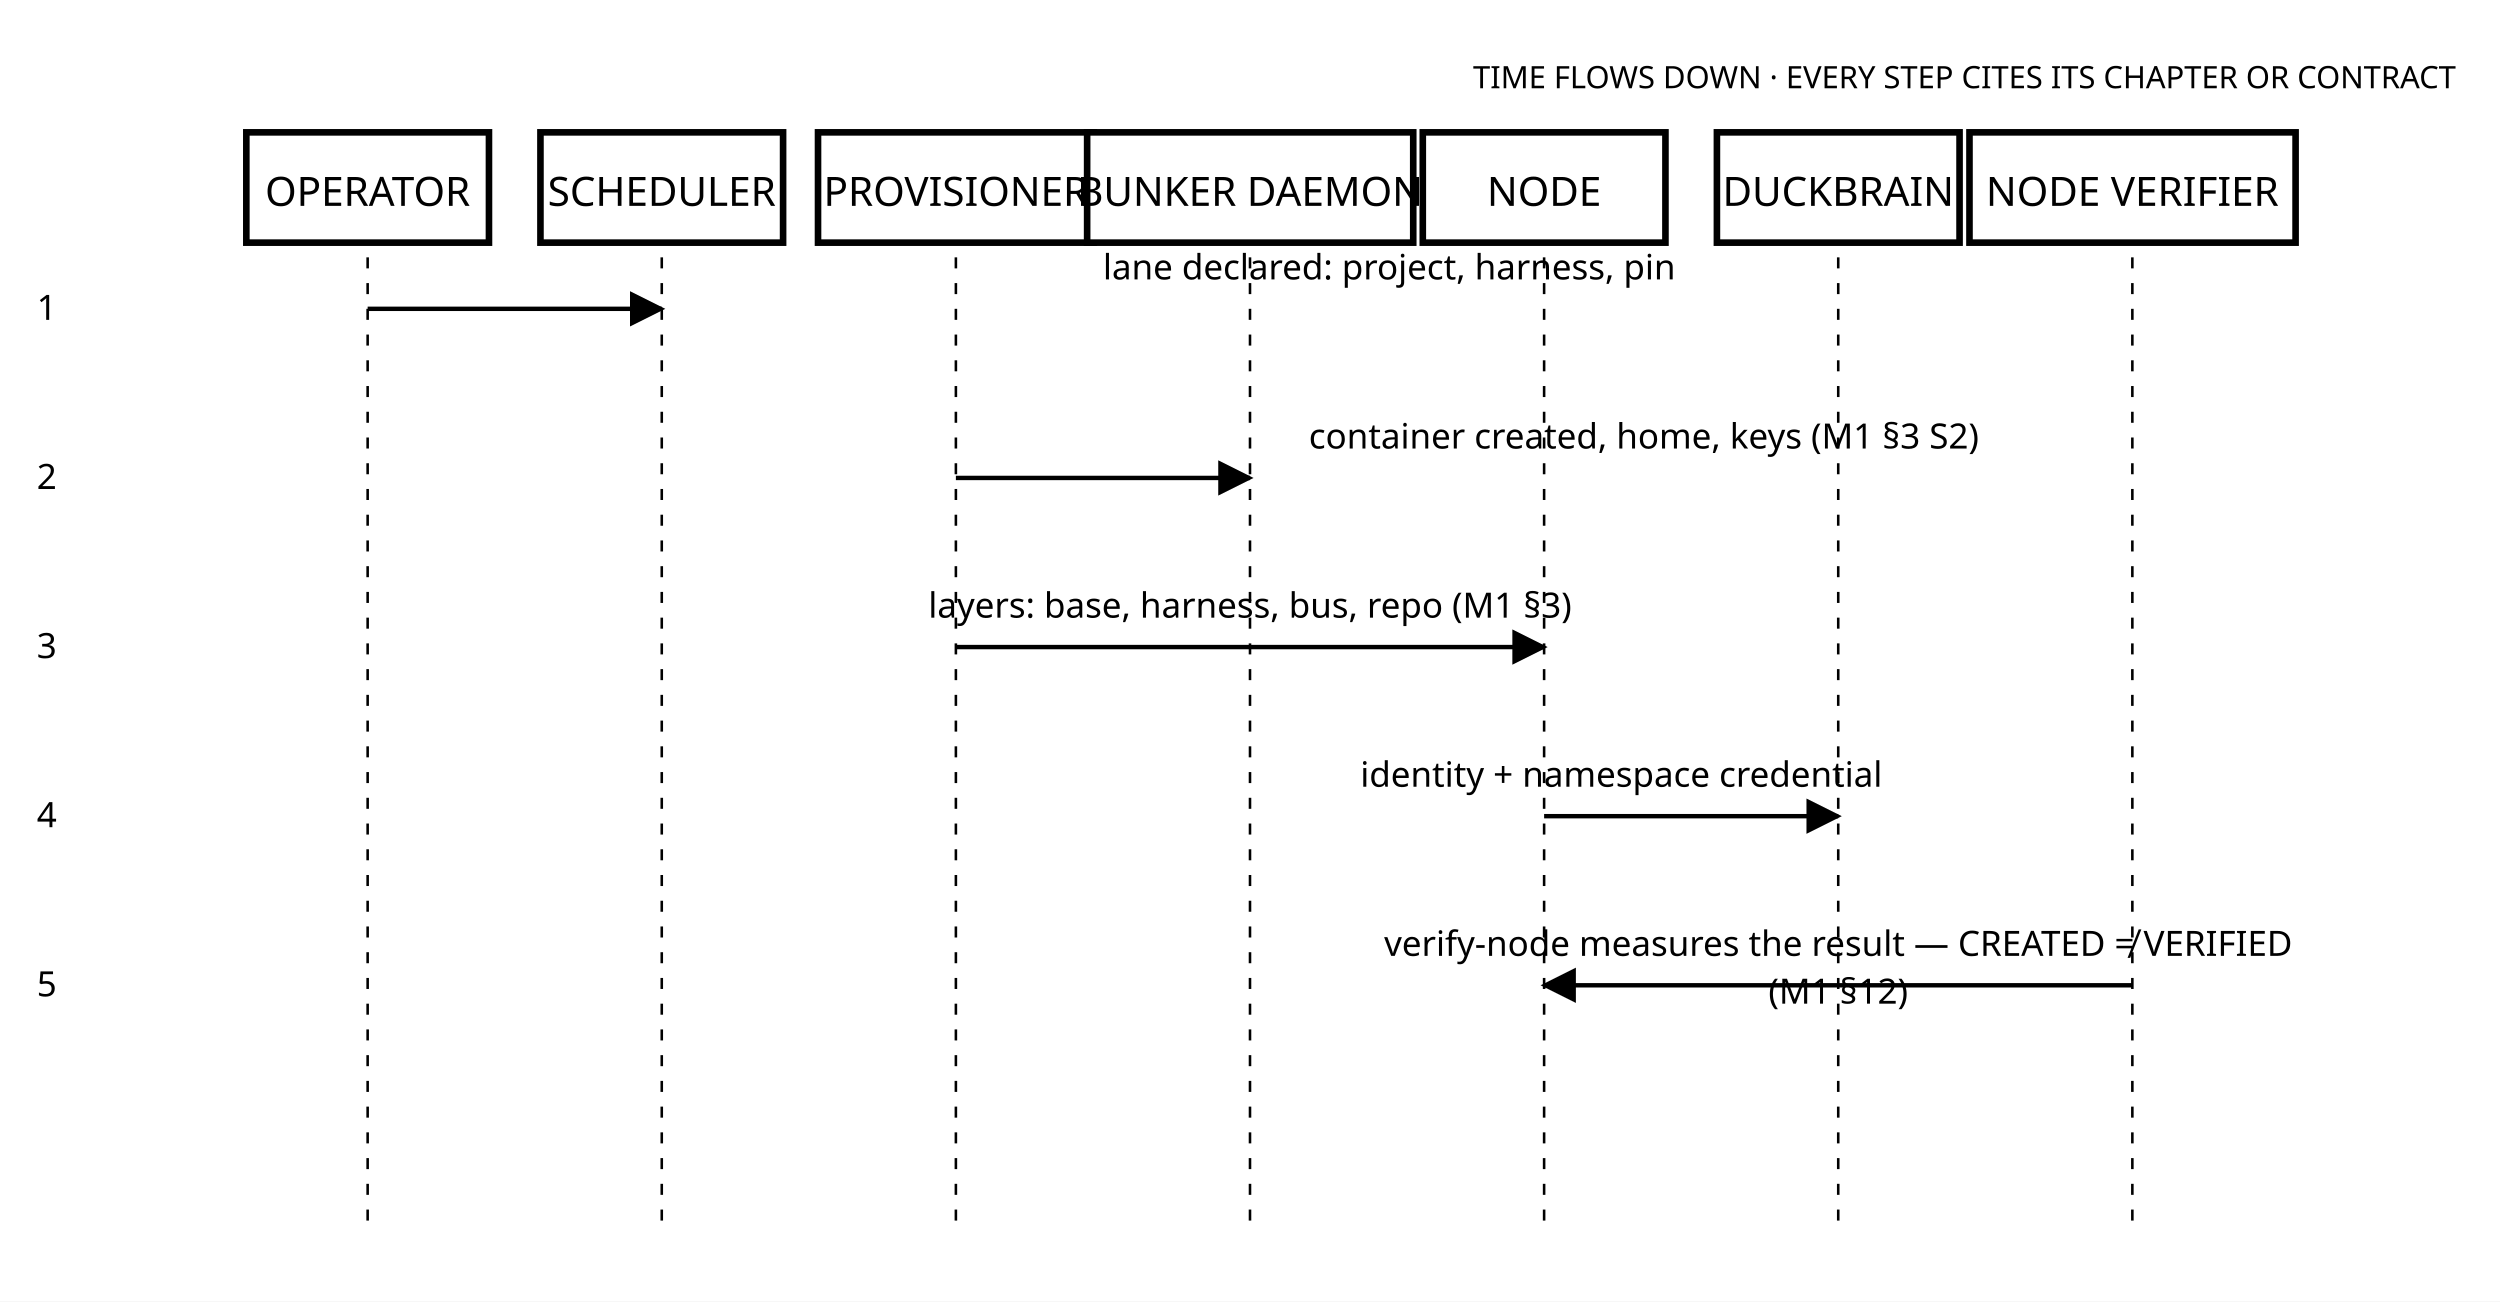
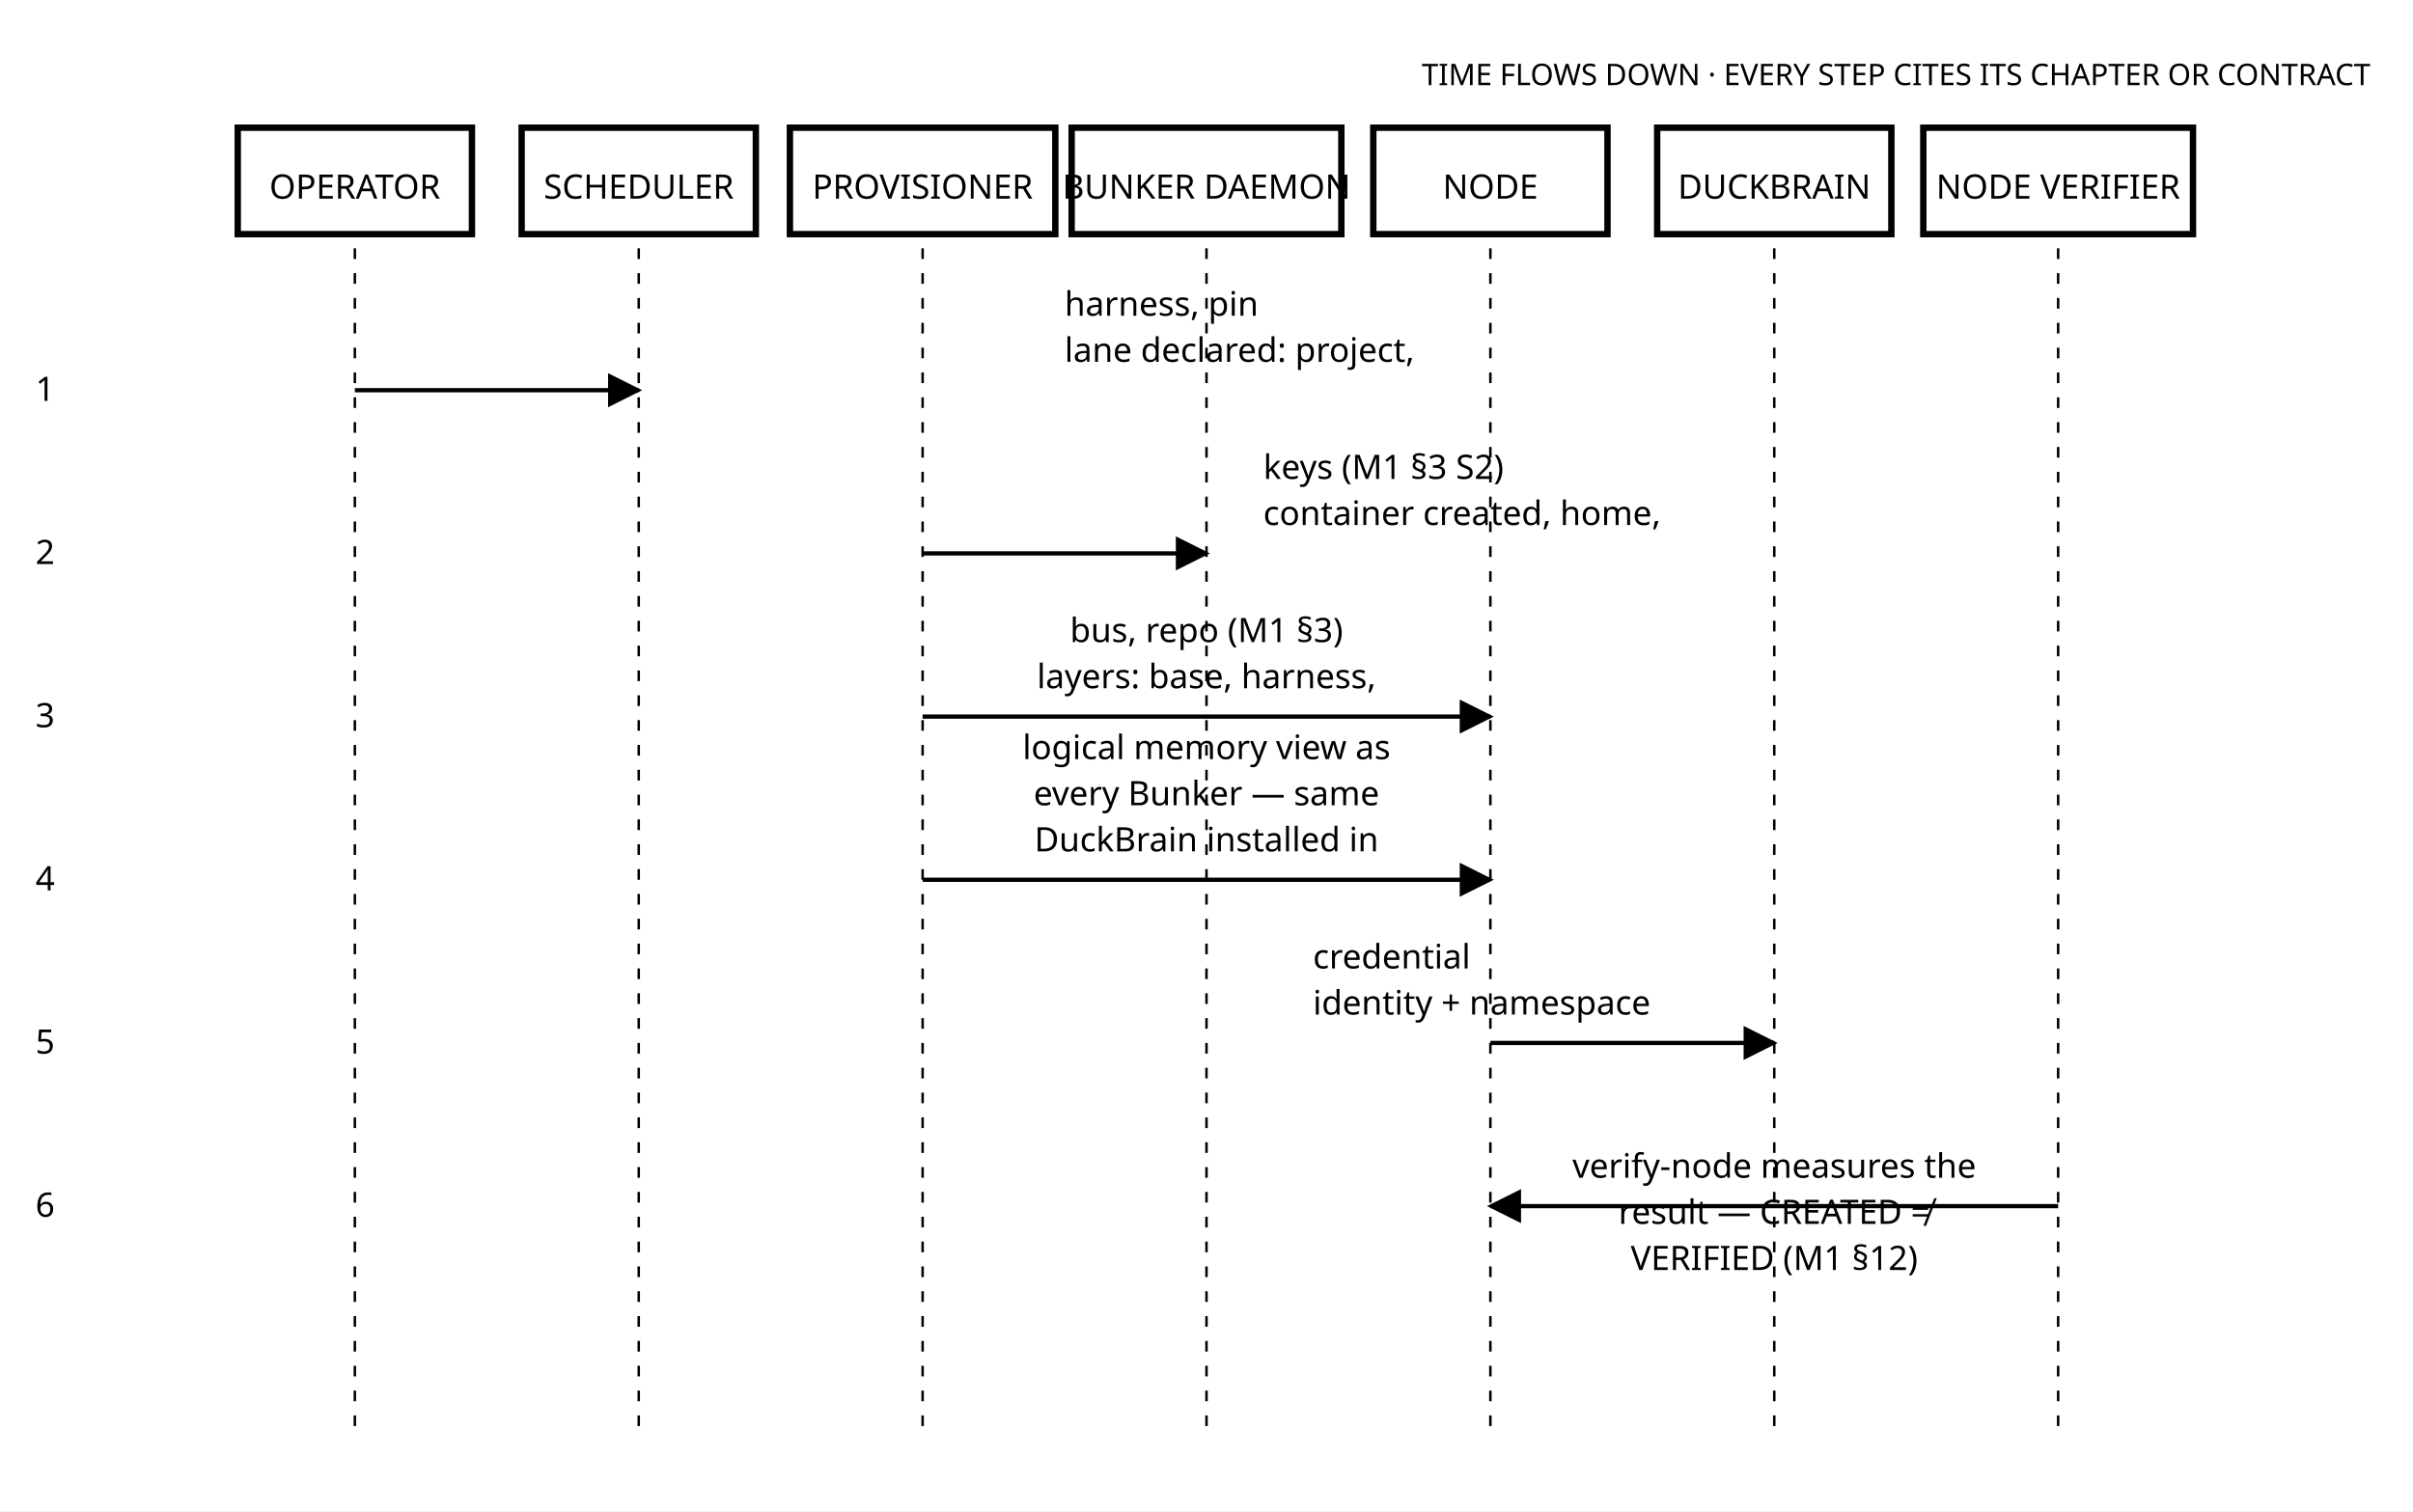
- <svg xmlns="http://www.w3.org/2000/svg" width="170.0mm" height="88.5mm" viewBox="0 0 680 354.0" preserveAspectRatio="xMidYMid meet">
-   <rect width="680" height="354.0" fill="#ffffff" />
+ <svg xmlns="http://www.w3.org/2000/svg" width="170.0mm" height="106.5mm" viewBox="0 0 680 426.0" preserveAspectRatio="xMidYMid meet">
+   <rect width="680" height="426.0" fill="#ffffff" />
  <defs>
    <marker id="ar" viewBox="0 0 10 10" refX="9" refY="5" markerWidth="8" markerHeight="8" orient="auto">
      <path d="M0,0 L10,5 L0,10 z" fill="#000000" />
    </marker>
  </defs>
  <g font-family="Routed Gothic Narrow, Routed Gothic, sans-serif">
    <text x="668.0" y="24.0" font-size="8.40" fill="#000000" text-anchor="end">TIME FLOWS DOWN · EVERY STEP CITES ITS CHAPTER OR CONTRACT</text>
    <rect x="67.0" y="36.0" width="66.0" height="30.0" fill="#ffffff" stroke="#000000" stroke-width="1.8" />
-     <text x="100.0" y="56.0" font-size="11.00" fill="#000000" text-anchor="middle">OPERATOR</text>
-     <polyline points="100.0,70.0 100.0,334.0" fill="none" stroke="#000000" stroke-width="0.7" stroke-dasharray="3 4" />
+     <text x="100.0" y="56.0" font-size="9.50" fill="#000000" text-anchor="middle">OPERATOR</text>
+     <polyline points="100.0,70.0 100.0,406.0" fill="none" stroke="#000000" stroke-width="0.7" stroke-dasharray="3 4" />
    <rect x="147.0" y="36.0" width="66.0" height="30.0" fill="#ffffff" stroke="#000000" stroke-width="1.8" />
-     <text x="180.0" y="56.0" font-size="11.00" fill="#000000" text-anchor="middle">SCHEDULER</text>
-     <polyline points="180.0,70.0 180.0,334.0" fill="none" stroke="#000000" stroke-width="0.7" stroke-dasharray="3 4" />
-     <rect x="222.5" y="36.0" width="75.0" height="30.0" fill="#ffffff" stroke="#000000" stroke-width="1.8" />
-     <text x="260.0" y="56.0" font-size="11.00" fill="#000000" text-anchor="middle">PROVISIONER</text>
-     <polyline points="260.0,70.0 260.0,334.0" fill="none" stroke="#000000" stroke-width="0.7" stroke-dasharray="3 4" />
-     <rect x="295.7" y="36.0" width="88.7" height="30.0" fill="#ffffff" stroke="#000000" stroke-width="1.8" />
-     <text x="340.0" y="56.0" font-size="11.00" fill="#000000" text-anchor="middle">BUNKER DAEMON</text>
-     <polyline points="340.0,70.0 340.0,334.0" fill="none" stroke="#000000" stroke-width="0.7" stroke-dasharray="3 4" />
+     <text x="180.0" y="56.0" font-size="9.50" fill="#000000" text-anchor="middle">SCHEDULER</text>
+     <polyline points="180.0,70.0 180.0,406.0" fill="none" stroke="#000000" stroke-width="0.7" stroke-dasharray="3 4" />
+     <rect x="222.6" y="36.0" width="74.8" height="30.0" fill="#ffffff" stroke="#000000" stroke-width="1.8" />
+     <text x="260.0" y="56.0" font-size="9.50" fill="#000000" text-anchor="middle">PROVISIONER</text>
+     <polyline points="260.0,70.0 260.0,406.0" fill="none" stroke="#000000" stroke-width="0.7" stroke-dasharray="3 4" />
+     <rect x="302.0" y="36.0" width="76.0" height="30.0" fill="#ffffff" stroke="#000000" stroke-width="1.8" />
+     <text x="340.0" y="56.0" font-size="9.50" fill="#000000" text-anchor="middle">BUNKER DAEMON</text>
+     <polyline points="340.0,70.0 340.0,406.0" fill="none" stroke="#000000" stroke-width="0.7" stroke-dasharray="3 4" />
    <rect x="387.0" y="36.0" width="66.0" height="30.0" fill="#ffffff" stroke="#000000" stroke-width="1.8" />
-     <text x="420.0" y="56.0" font-size="11.00" fill="#000000" text-anchor="middle">NODE</text>
-     <polyline points="420.0,70.0 420.0,334.0" fill="none" stroke="#000000" stroke-width="0.7" stroke-dasharray="3 4" />
+     <text x="420.0" y="56.0" font-size="9.50" fill="#000000" text-anchor="middle">NODE</text>
+     <polyline points="420.0,70.0 420.0,406.0" fill="none" stroke="#000000" stroke-width="0.7" stroke-dasharray="3 4" />
    <rect x="467.0" y="36.0" width="66.0" height="30.0" fill="#ffffff" stroke="#000000" stroke-width="1.8" />
-     <text x="500.0" y="56.0" font-size="11.00" fill="#000000" text-anchor="middle">DUCKBRAIN</text>
-     <polyline points="500.0,70.0 500.0,334.0" fill="none" stroke="#000000" stroke-width="0.7" stroke-dasharray="3 4" />
-     <rect x="535.7" y="36.0" width="88.7" height="30.0" fill="#ffffff" stroke="#000000" stroke-width="1.8" />
-     <text x="580.0" y="56.0" font-size="11.00" fill="#000000" text-anchor="middle">NODE VERIFIER</text>
-     <polyline points="580.0,70.0 580.0,334.0" fill="none" stroke="#000000" stroke-width="0.7" stroke-dasharray="3 4" />
-     <text x="10.0" y="87.0" font-size="9.50" fill="#000000" text-anchor="start">1</text>
-     <polyline points="100.0,84.0 180.0,84.0" fill="none" stroke="#000000" stroke-width="1.2" marker-end="url(#ar)" />
-     <text x="300.0" y="76.0" font-size="9.50" fill="#000000" text-anchor="start">lane declared: project, harness, pin</text>
-     <text x="10.0" y="133.0" font-size="9.50" fill="#000000" text-anchor="start">2</text>
-     <polyline points="260.0,130.0 340.0,130.0" fill="none" stroke="#000000" stroke-width="1.2" marker-end="url(#ar)" />
-     <text x="356.0" y="122.0" font-size="9.50" fill="#000000" text-anchor="start">container created, home, keys (M1 §3 S2)</text>
-     <text x="10.0" y="179.0" font-size="9.50" fill="#000000" text-anchor="start">3</text>
-     <polyline points="260.0,176.0 420.0,176.0" fill="none" stroke="#000000" stroke-width="1.2" marker-end="url(#ar)" />
-     <text x="340.0" y="168.0" font-size="9.50" fill="#000000" text-anchor="middle">layers: base, harness, bus, repo (M1 §3)</text>
-     <text x="10.0" y="225.0" font-size="9.50" fill="#000000" text-anchor="start">4</text>
-     <polyline points="420.0,222.0 500.0,222.0" fill="none" stroke="#000000" stroke-width="1.2" marker-end="url(#ar)" />
-     <text x="370.0" y="214.0" font-size="9.50" fill="#000000" text-anchor="start">identity + namespace credential</text>
-     <text x="10.0" y="271.0" font-size="9.50" fill="#000000" text-anchor="start">5</text>
-     <polyline points="580.0,268.0 420.0,268.0" fill="none" stroke="#000000" stroke-width="1.2" marker-end="url(#ar)" />
-     <text x="500.0" y="260.0" font-size="9.50" fill="#000000" text-anchor="middle">verify-node measures the result — CREATED ≠ VERIFIED</text>
-     <text x="500.0" y="273.0" font-size="9.50" fill="#000000" text-anchor="middle">(M1 §12)</text>
+     <text x="500.0" y="56.0" font-size="9.50" fill="#000000" text-anchor="middle">DUCKBRAIN</text>
+     <polyline points="500.0,70.0 500.0,406.0" fill="none" stroke="#000000" stroke-width="0.7" stroke-dasharray="3 4" />
+     <rect x="542.0" y="36.0" width="76.0" height="30.0" fill="#ffffff" stroke="#000000" stroke-width="1.8" />
+     <text x="580.0" y="56.0" font-size="9.50" fill="#000000" text-anchor="middle">NODE VERIFIER</text>
+     <polyline points="580.0,70.0 580.0,406.0" fill="none" stroke="#000000" stroke-width="0.7" stroke-dasharray="3 4" />
+     <text x="10.0" y="113.0" font-size="9.50" fill="#000000" text-anchor="start">1</text>
+     <polyline points="100.0,110.0 180.0,110.0" fill="none" stroke="#000000" stroke-width="1.2" marker-end="url(#ar)" />
+     <text x="300.0" y="102.0" font-size="9.50" fill="#000000" text-anchor="start">lane declared: project,</text>
+     <text x="300.0" y="89.0" font-size="9.50" fill="#000000" text-anchor="start">harness, pin</text>
+     <text x="10.0" y="159.0" font-size="9.50" fill="#000000" text-anchor="start">2</text>
+     <polyline points="260.0,156.0 340.0,156.0" fill="none" stroke="#000000" stroke-width="1.2" marker-end="url(#ar)" />
+     <text x="356.0" y="148.0" font-size="9.50" fill="#000000" text-anchor="start">container created, home,</text>
+     <text x="356.0" y="135.0" font-size="9.50" fill="#000000" text-anchor="start">keys (M1 §3 S2)</text>
+     <text x="10.0" y="205.0" font-size="9.50" fill="#000000" text-anchor="start">3</text>
+     <polyline points="260.0,202.0 420.0,202.0" fill="none" stroke="#000000" stroke-width="1.2" marker-end="url(#ar)" />
+     <text x="340.0" y="194.0" font-size="9.50" fill="#000000" text-anchor="middle">layers: base, harness,</text>
+     <text x="340.0" y="181.0" font-size="9.50" fill="#000000" text-anchor="middle">bus, repo (M1 §3)</text>
+     <text x="10.0" y="251.0" font-size="9.50" fill="#000000" text-anchor="start">4</text>
+     <polyline points="260.0,248.0 420.0,248.0" fill="none" stroke="#000000" stroke-width="1.2" marker-end="url(#ar)" />
+     <text x="340.0" y="240.0" font-size="9.50" fill="#000000" text-anchor="middle">DuckBrain installed in</text>
+     <text x="340.0" y="227.0" font-size="9.50" fill="#000000" text-anchor="middle">every Bunker — same</text>
+     <text x="340.0" y="214.0" font-size="9.50" fill="#000000" text-anchor="middle">logical memory view as</text>
+     <text x="10.0" y="297.0" font-size="9.50" fill="#000000" text-anchor="start">5</text>
+     <polyline points="420.0,294.0 500.0,294.0" fill="none" stroke="#000000" stroke-width="1.2" marker-end="url(#ar)" />
+     <text x="370.0" y="286.0" font-size="9.50" fill="#000000" text-anchor="start">identity + namespace</text>
+     <text x="370.0" y="273.0" font-size="9.50" fill="#000000" text-anchor="start">credential</text>
+     <text x="10.0" y="343.0" font-size="9.50" fill="#000000" text-anchor="start">6</text>
+     <polyline points="580.0,340.0 420.0,340.0" fill="none" stroke="#000000" stroke-width="1.2" marker-end="url(#ar)" />
+     <text x="500.0" y="332.0" font-size="9.50" fill="#000000" text-anchor="middle">verify-node measures the</text>
+     <text x="500.0" y="345.0" font-size="9.50" fill="#000000" text-anchor="middle">result — CREATED ≠</text>
+     <text x="500.0" y="358.0" font-size="9.50" fill="#000000" text-anchor="middle">VERIFIED (M1 §12)</text>
  </g>
</svg>
